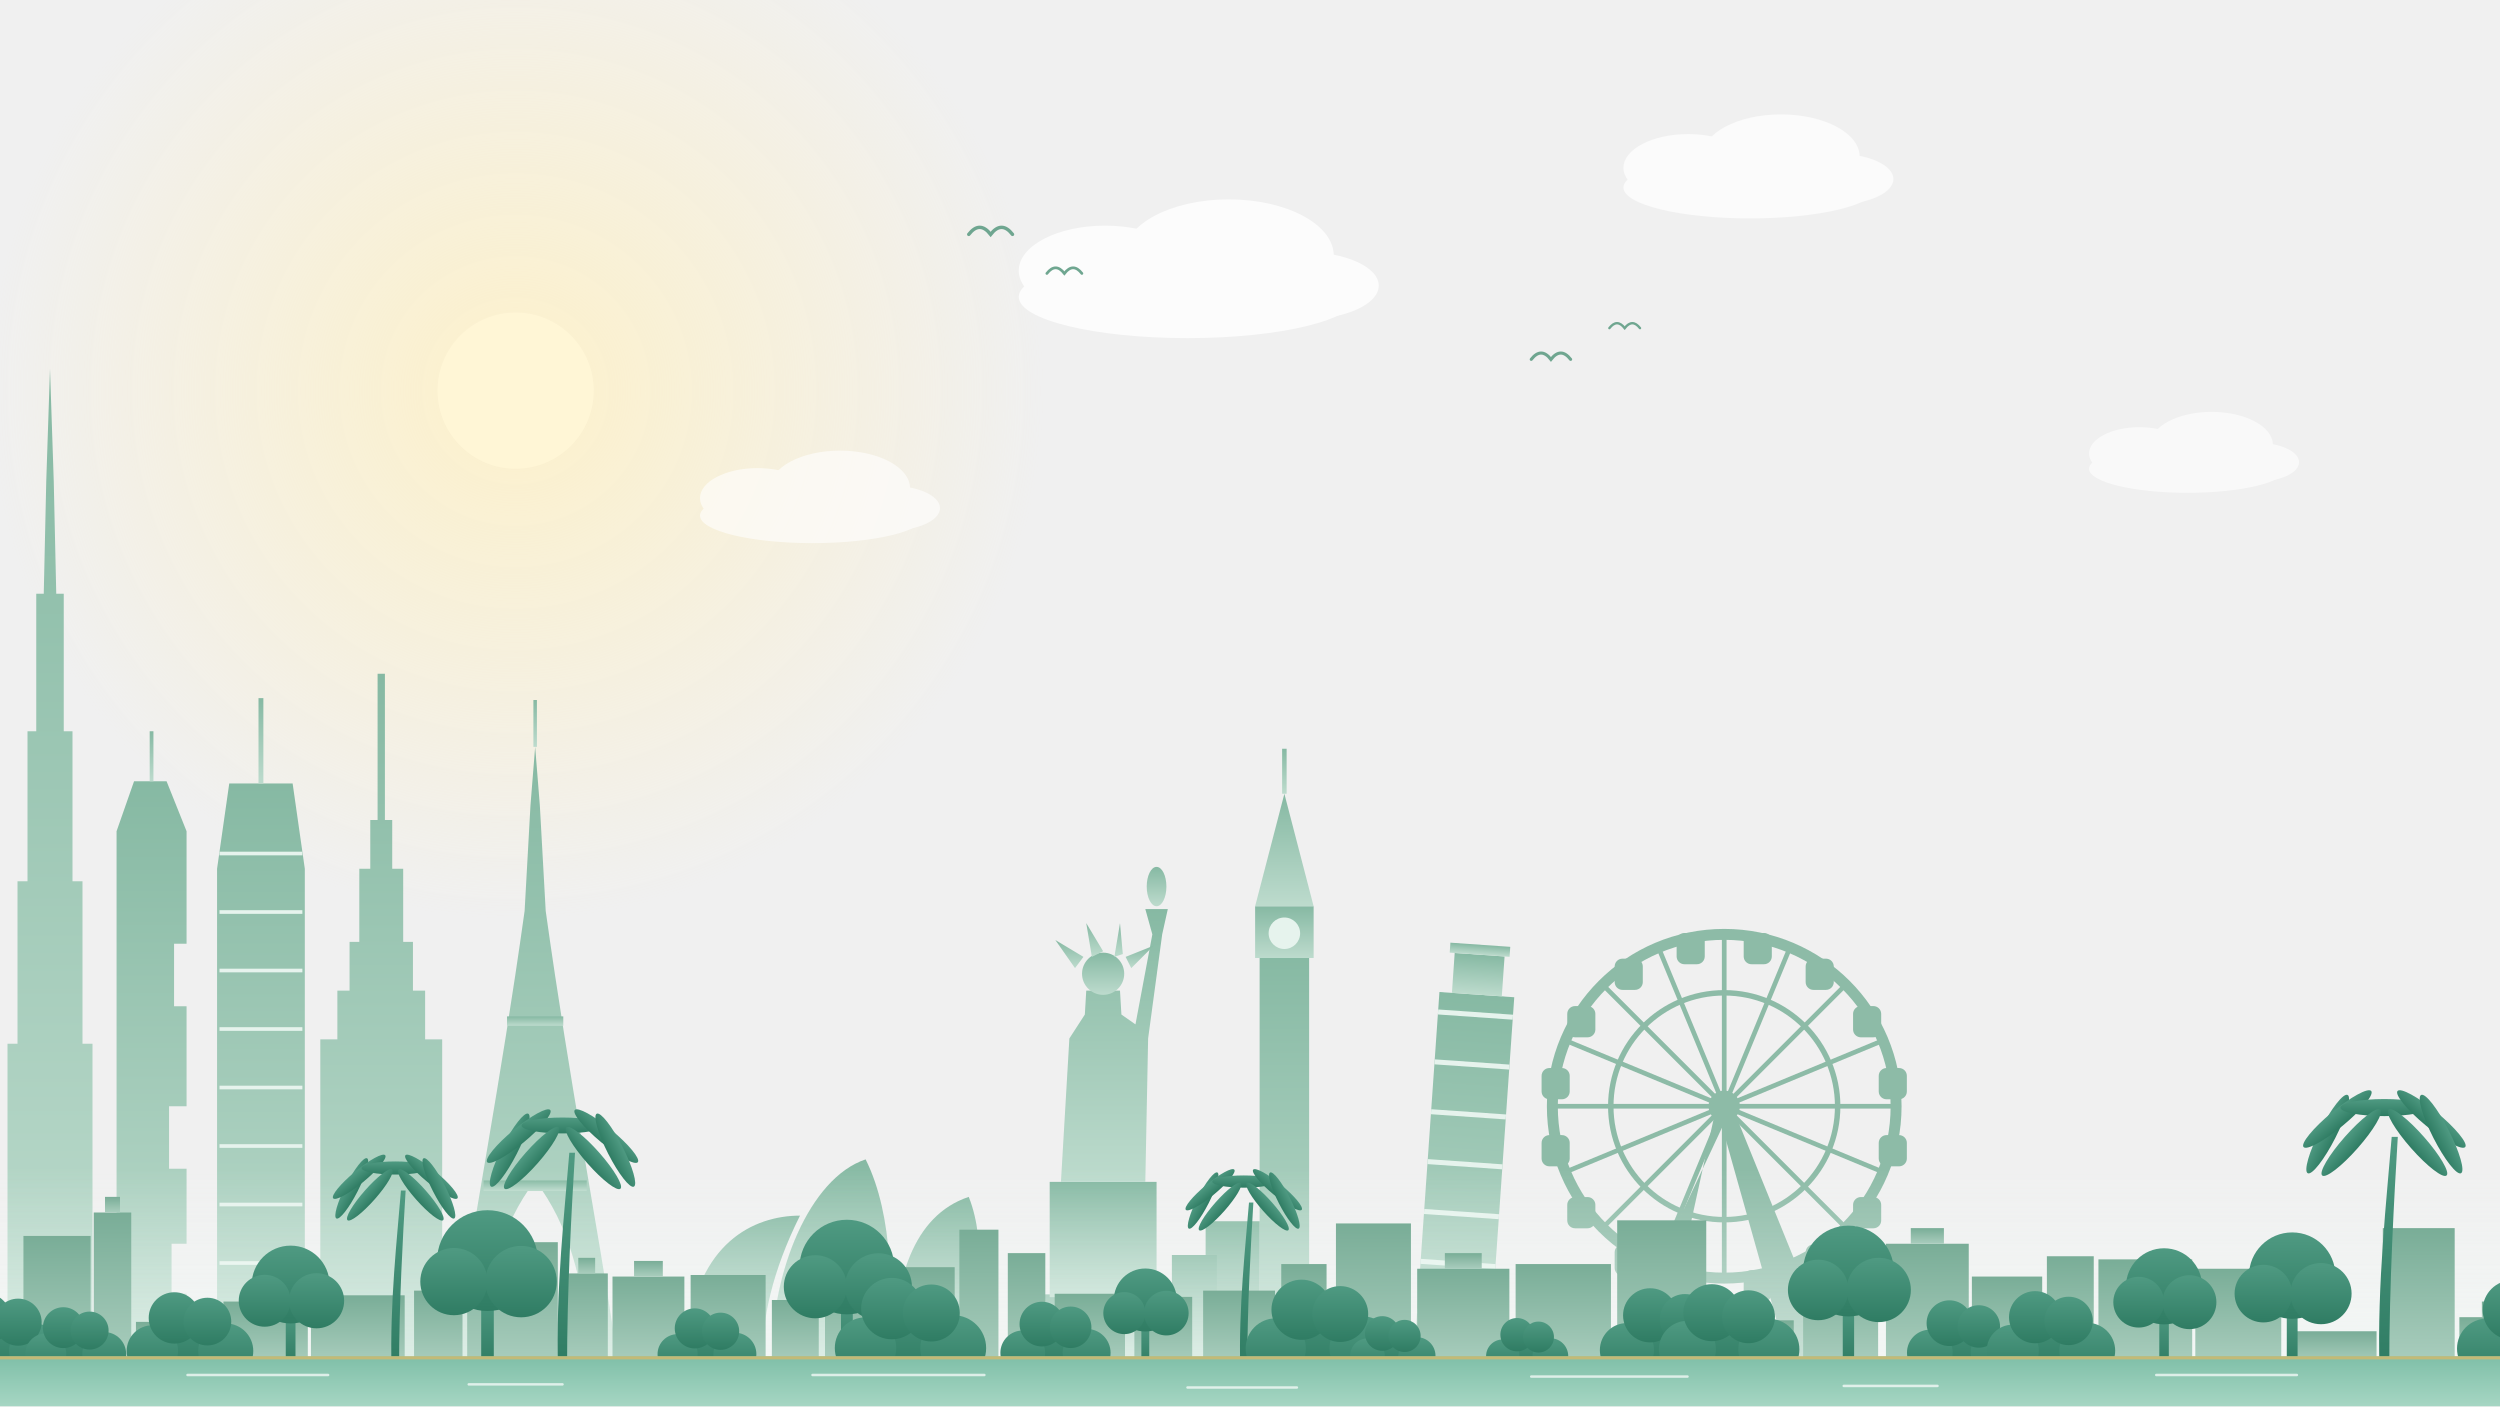
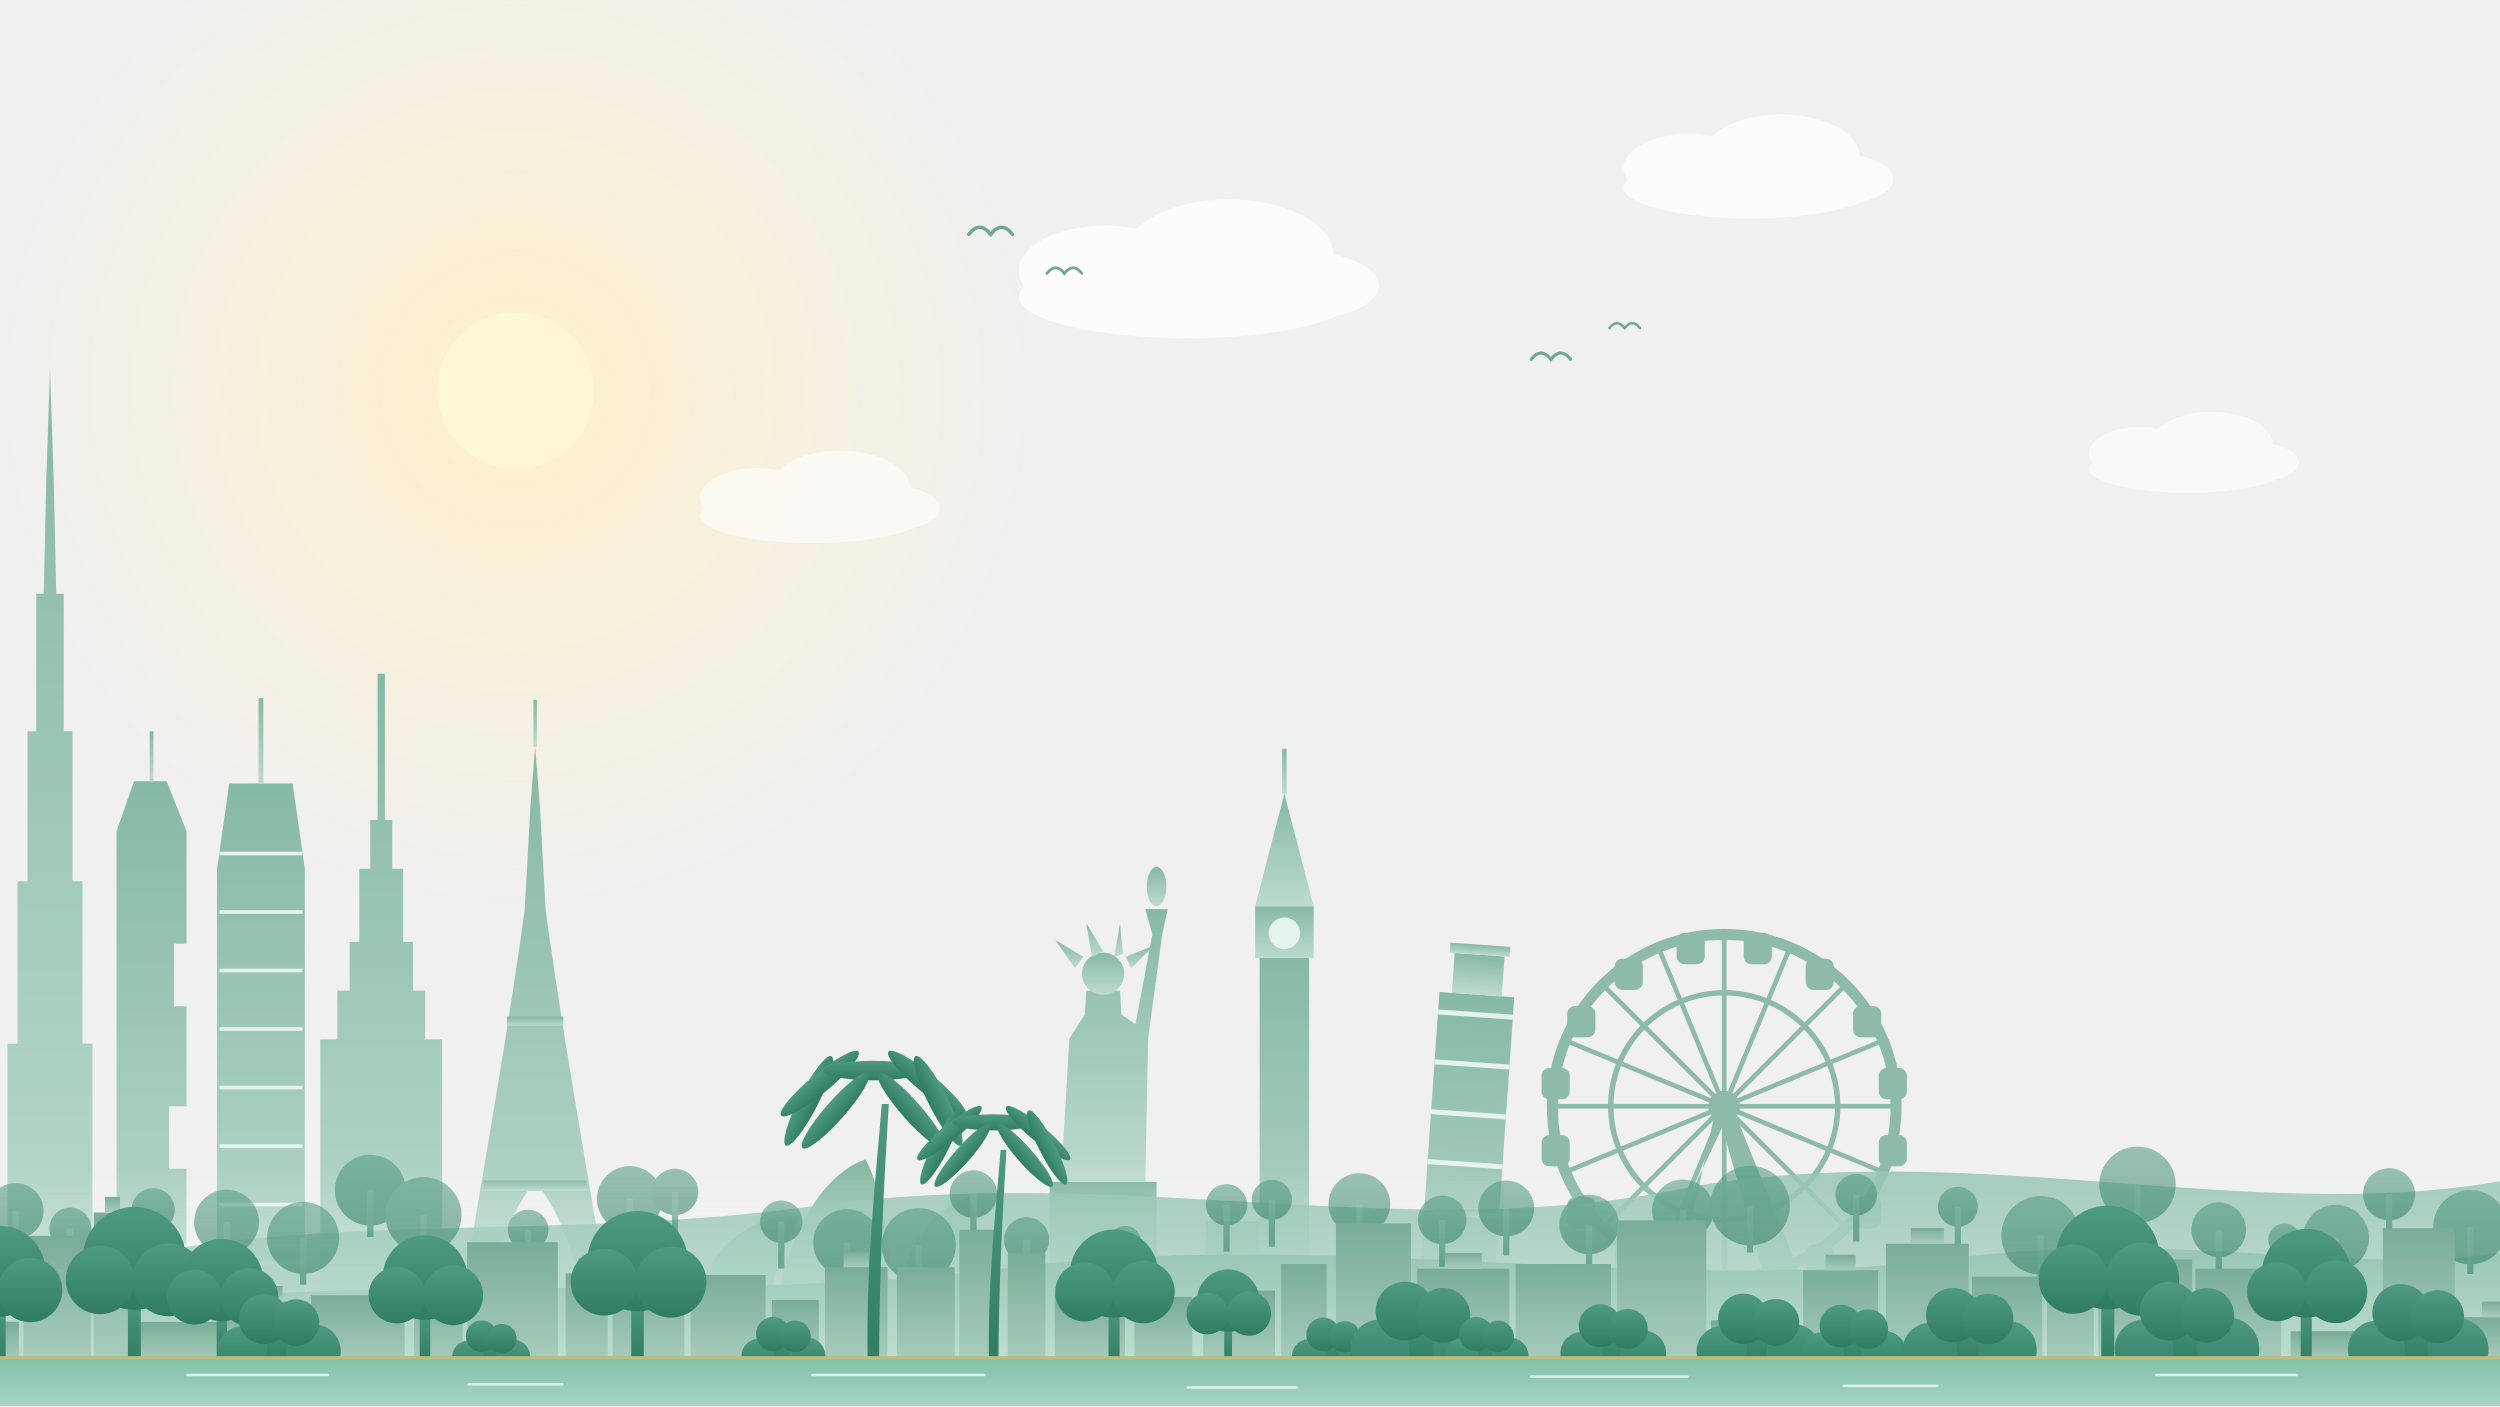
<svg xmlns="http://www.w3.org/2000/svg" width="1600" height="900" viewBox="0 0 1600 900">
  <defs>
    <radialGradient id="glow">
      <stop offset="0" stop-color="#fff1c4" stop-opacity=".85" />
      <stop offset="1" stop-color="#fff1c4" stop-opacity="0" />
    </radialGradient>
    <linearGradient id="gl" x1="0" y1="0" x2="0" y2="1">
      <stop offset="0" stop-color="#86b9a3" />
      <stop offset="1" stop-color="#bddbcd" />
    </linearGradient>
    <linearGradient id="mist" x1="0" y1="0" x2="0" y2="1">
      <stop offset="0" stop-color="#f4fbf8" stop-opacity="0" />
      <stop offset="1" stop-color="#f4fbf8" stop-opacity=".6" />
    </linearGradient>
    <linearGradient id="sea" x1="0" y1="0" x2="0" y2="1">
      <stop offset="0" stop-color="#7fbfa8" />
      <stop offset="1" stop-color="#a6d6c3" />
+     </linearGradient>
+     <linearGradient id="hl" x1="0" y1="0" x2="0" y2="1">
+       <stop offset="0" stop-color="#98c6b3" />
+       <stop offset="1" stop-color="#bfdfd0" />
    </linearGradient>
    <linearGradient id="lr" x1="0" y1="0" x2="0" y2="1">
      <stop offset="0" stop-color="#79ad97" />
      <stop offset="1" stop-color="#a9cdbd" />
    </linearGradient>
    <linearGradient id="gr" x1="0" y1="0" x2="0" y2="1">
      <stop offset="0" stop-color="#4f9a82" />
      <stop offset="1" stop-color="#2f7c63" />
    </linearGradient>
    <pattern id="win" width="12" height="16" patternUnits="userSpaceOnUse">
      <rect x="3" y="4" width="4" height="6" fill="#f2c25a" opacity=".55" />
    </pattern>
    <style>.lm{fill:url(#gl)}.lw{fill:url(#win)}.lmw{fill:none;stroke:#8dbba7}.lmw line,.lmw circle{stroke:#8dbba7;fill:none}.lmw .lmf{fill:#8dbba7;stroke:none}.lmh{fill:#e6f3ed}</style>
  </defs>
  <circle cx="330" cy="250" r="340" fill="url(#glow)" />
  <circle cx="330" cy="250" r="50" fill="#fff6d6" />
  <g transform="translate(760,190) scale(1.2)" fill="#ffffff" opacity="0.8">
    <ellipse cx="0" cy="0" rx="90" ry="22" />
    <ellipse cx="-44" cy="-14" rx="46" ry="24" />
    <ellipse cx="22" cy="-22" rx="56" ry="30" />
    <ellipse cx="62" cy="-6" rx="40" ry="18" />
  </g>
  <g transform="translate(1120,120) scale(0.9)" fill="#ffffff" opacity="0.7">
    <ellipse cx="0" cy="0" rx="90" ry="22" />
    <ellipse cx="-44" cy="-14" rx="46" ry="24" />
    <ellipse cx="22" cy="-22" rx="56" ry="30" />
    <ellipse cx="62" cy="-6" rx="40" ry="18" />
  </g>
  <g transform="translate(520,330) scale(0.8)" fill="#ffffff" opacity="0.6">
    <ellipse cx="0" cy="0" rx="90" ry="22" />
    <ellipse cx="-44" cy="-14" rx="46" ry="24" />
    <ellipse cx="22" cy="-22" rx="56" ry="30" />
    <ellipse cx="62" cy="-6" rx="40" ry="18" />
  </g>
  <g transform="translate(1400,300) scale(0.7)" fill="#ffffff" opacity="0.6">
    <ellipse cx="0" cy="0" rx="90" ry="22" />
    <ellipse cx="-44" cy="-14" rx="46" ry="24" />
    <ellipse cx="22" cy="-22" rx="56" ry="30" />
    <ellipse cx="62" cy="-6" rx="40" ry="18" />
  </g>
  <path transform="translate(620,150) scale(1)" d="M0 0 q7 -9 14 0 q7 -9 14 0" fill="none" stroke="#6fa690" stroke-width="2.2" stroke-linecap="round" />
  <path transform="translate(670,175) scale(0.8)" d="M0 0 q7 -9 14 0 q7 -9 14 0" fill="none" stroke="#6fa690" stroke-width="2.2" stroke-linecap="round" />
  <path transform="translate(980,230) scale(0.9)" d="M0 0 q7 -9 14 0 q7 -9 14 0" fill="none" stroke="#6fa690" stroke-width="2.2" stroke-linecap="round" />
  <path transform="translate(1030,210) scale(0.7)" d="M0 0 q7 -9 14 0 q7 -9 14 0" fill="none" stroke="#6fa690" stroke-width="2.2" stroke-linecap="round" />
  <g class="lm" transform="translate(32,868) scale(0.8)">
    <path d="M-34 0 L-34 -250 L-26 -250 L-26 -380 L-18 -380 L-18 -500 L-11 -500 L-11 -610 L-5 -610 L-3 -700 L0 -790 L3 -700 L5 -610 L11 -610 L11 -500 L18 -500 L18 -380 L26 -380 L26 -250 L34 -250 L34 0Z" />
  </g>
  <g class="lm" transform="translate(97,868) scale(0.8)">
    <path d="M-28 0 V-420 L-14 -460 H12 L28 -420 V-330 L18 -330 V-280 L28 -280 V-200 L14 -200 V-150 L28 -150 V-90 L16 -90 V-50 L28 -50 V0Z" />
    <rect x="-1.5" y="-500" width="3" height="40" />
  </g>
  <g class="lm" transform="translate(167,868) scale(0.78)">
    <path d="M-36 0 V-400 L-26 -470 H26 L36 -400 V0Z" />
    <rect x="-2" y="-540" width="4" height="70" />
    <rect class="lmh" x="-34" y="-30" width="68" height="3" />
    <rect class="lmh" x="-34" y="-78" width="68" height="3" />
    <rect class="lmh" x="-34" y="-126" width="68" height="3" />
    <rect class="lmh" x="-34" y="-174" width="68" height="3" />
    <rect class="lmh" x="-34" y="-222" width="68" height="3" />
    <rect class="lmh" x="-34" y="-270" width="68" height="3" />
    <rect class="lmh" x="-34" y="-318" width="68" height="3" />
    <rect class="lmh" x="-34" y="-366" width="68" height="3" />
    <rect class="lmh" x="-34" y="-414" width="68" height="3" />
  </g>
  <g class="lm" transform="translate(244,868) scale(0.78)">
    <path d="M-50 0 V-260 H-36 V-300 H-26 V-340 H-18 V-400 H-9 V-440 H-3 V-560 H3 V-440 H9 V-400 H18 V-340 H26 V-300 H36 V-260 H50 V0Z" />
  </g>
  <g class="lm" transform="translate(342.5,868) scale(0.75)">
    <path d="M-70 0 C-52 -120 -30 -230 -9 -380 L-4 -470 L0 -520 L4 -470 L9 -380 C30 -230 52 -120 70 0 L50 0 C38 -70 30 -110 0 -150 C-30 -110 -38 -70 -50 0Z" />
    <rect x="-44" y="-150" width="88" height="9" />
    <rect x="-24" y="-290" width="48" height="8" />
    <rect x="-1.5" y="-560" width="3" height="40" />
  </g>
  <g class="lm" transform="translate(530,868) scale(0.6)">
    <path d="M-150 0 L-150 -20 C-140 -120 -80 -150 -30 -150 C-60 -90 -70 -40 -70 0Z" />
    <path d="M-60 0 C-60 -90 -20 -190 40 -210 C70 -150 70 -60 60 0Z" />
    <path d="M70 0 C70 -80 90 -150 150 -170 C170 -120 160 -50 150 0Z" />
    <path d="M-20 0 C-20 -60 -5 -100 20 -110 C30 -80 30 -30 25 0Z" opacity=".8" />
    <rect x="-170" y="0" width="340" height="8" />
  </g>
  <g class="lm" transform="translate(706,868) scale(0.9)">
    <rect x="-52" y="-44" width="104" height="44" />
    <rect x="-38" y="-124" width="76" height="82" />
    <path d="M-30 -124 L-24 -226 L-13 -243 L-12 -260 L12 -260 L13 -243 L23 -236 L35 -300 L30 -318 L46 -318 L42 -300 L32 -226 L30 -124Z" />
    <circle cx="0" cy="-272" r="15" />
    <polygon points="-20,-276 -34,-296 -14,-284" />
    <polygon points="-8,-284 -12,-308 0,-288" />
    <polygon points="8,-284 12,-308 14,-286" />
    <polygon points="20,-276 36,-292 16,-284" />
    <ellipse cx="38" cy="-334" rx="7" ry="14" />
  </g>
  <g class="lm" transform="translate(822,868) scale(0.72)">
    <rect x="-22" y="-360" width="44" height="360" />
    <rect x="-26" y="-400" width="52" height="46" />
    <polygon points="-26,-400 26,-400 0,-500" />
    <rect x="-2" y="-540" width="4" height="40" />
    <circle class="lmh" cx="0" cy="-376" r="14" />
    <rect x="-70" y="-120" width="48" height="120" />
    <rect x="-100" y="-90" width="40" height="90" />
  </g>
  <g class="lm" transform="translate(929,868) scale(0.8)">
    <g transform="rotate(4)">
      <rect x="-30" y="-290" width="60" height="290" />
      <rect x="-20" y="-322" width="40" height="32" />
      <rect x="-24" y="-330" width="48" height="8" />
      <rect class="lmh" x="-30" y="-36" width="60" height="4" />
      <rect class="lmh" x="-30" y="-76" width="60" height="4" />
      <rect class="lmh" x="-30" y="-116" width="60" height="4" />
      <rect class="lmh" x="-30" y="-156" width="60" height="4" />
      <rect class="lmh" x="-30" y="-196" width="60" height="4" />
      <rect class="lmh" x="-30" y="-236" width="60" height="4" />
      <rect class="lmh" x="-30" y="-276" width="60" height="4" />
    </g>
  </g>
  <g class="lm lmw">
    <circle cx="1103.5" cy="708" r="110" fill="none" stroke-width="7" />
    <circle cx="1103.5" cy="708" r="72.6" fill="none" stroke-width="3.5" />
    <line x1="1103.5" y1="708" x2="1213.5" y2="708" stroke-width="3" />
    <line x1="1103.5" y1="708" x2="1205.127" y2="750.095" stroke-width="3" />
    <line x1="1103.5" y1="708" x2="1181.282" y2="785.782" stroke-width="3" />
    <line x1="1103.5" y1="708" x2="1145.595" y2="809.627" stroke-width="3" />
    <line x1="1103.5" y1="708" x2="1103.5" y2="818" stroke-width="3" />
    <line x1="1103.5" y1="708" x2="1061.405" y2="809.627" stroke-width="3" />
    <line x1="1103.5" y1="708" x2="1025.718" y2="785.782" stroke-width="3" />
    <line x1="1103.5" y1="708" x2="1001.873" y2="750.095" stroke-width="3" />
    <line x1="1103.5" y1="708" x2="993.5" y2="708" stroke-width="3" />
    <line x1="1103.5" y1="708" x2="1001.873" y2="665.905" stroke-width="3" />
    <line x1="1103.5" y1="708" x2="1025.718" y2="630.218" stroke-width="3" />
    <line x1="1103.5" y1="708" x2="1061.405" y2="606.373" stroke-width="3" />
    <line x1="1103.5" y1="708" x2="1103.5" y2="598" stroke-width="3" />
    <line x1="1103.5" y1="708" x2="1145.595" y2="606.373" stroke-width="3" />
    <line x1="1103.5" y1="708" x2="1181.282" y2="630.218" stroke-width="3" />
    <line x1="1103.5" y1="708" x2="1205.127" y2="665.905" stroke-width="3" />
    <rect class="lmf" x="1202.386" y="726.46" width="18" height="20" rx="5" />
    <rect class="lmf" x="1185.962" y="766.113" width="18" height="20" rx="5" />
    <rect class="lmf" x="1155.613" y="796.462" width="18" height="20" rx="5" />
    <rect class="lmf" x="1115.96" y="812.886" width="18" height="20" rx="5" />
    <rect class="lmf" x="1073.04" y="812.886" width="18" height="20" rx="5" />
    <rect class="lmf" x="1033.387" y="796.462" width="18" height="20" rx="5" />
    <rect class="lmf" x="1003.038" y="766.113" width="18" height="20" rx="5" />
    <rect class="lmf" x="986.614" y="726.46" width="18" height="20" rx="5" />
    <rect class="lmf" x="986.614" y="683.54" width="18" height="20" rx="5" />
    <rect class="lmf" x="1003.038" y="643.887" width="18" height="20" rx="5" />
    <rect class="lmf" x="1033.387" y="613.538" width="18" height="20" rx="5" />
    <rect class="lmf" x="1073.04" y="597.114" width="18" height="20" rx="5" />
    <rect class="lmf" x="1115.96" y="597.114" width="18" height="20" rx="5" />
    <rect class="lmf" x="1155.613" y="613.538" width="18" height="20" rx="5" />
    <rect class="lmf" x="1185.962" y="643.887" width="18" height="20" rx="5" />
    <rect class="lmf" x="1202.386" y="683.54" width="18" height="20" rx="5" />
    <circle class="lmf" cx="1103.5" cy="708" r="10" />
    <polygon class="lmf" points="1098.5,708 1108.5,708 1173.5,868 1143.5,868" />
    <polygon class="lmf" points="1098.5,708 1108.5,708 1033.5,868 1063.5,868" />
  </g>
  <rect x="0" y="748" width="1600" height="124" fill="url(#mist)" />
+   <path fill="url(#hl)" d="M0 828 C160 768 330 798 520 772 C720 744 900 798 1080 760 C1260 728 1440 784 1600 756 V872 H0Z" opacity=".85" />
+   <path fill="url(#hl)" d="M0 846 C220 808 420 838 640 812 C860 784 1060 832 1260 804 C1400 788 1500 816 1600 802 V872 H0Z" />
+   <g fill="url(#gr)" opacity=".55">
+     <circle cx="10" cy="775.059" r="17.872" />
+     <rect x="8" y="775.059" width="4" height="30" />
+     <circle cx="45" cy="786.265" r="13.406" />
+     <rect x="43" y="786.265" width="4" height="30" />
+     <circle cx="98" cy="774.292" r="13.848" />
+     <rect x="96" y="774.292" width="4" height="30" />
+     <circle cx="145" cy="782.143" r="20.748" />
+     <rect x="143" y="782.143" width="4" height="30" />
+     <circle cx="194" cy="792.242" r="23.055" />
+     <rect x="192" y="792.242" width="4" height="30" />
+     <circle cx="237" cy="761.722" r="22.703" />
+     <rect x="235" y="761.722" width="4" height="30" />
+     <circle cx="271" cy="777.706" r="24.348" />
+     <rect x="269" y="777.706" width="4" height="30" />
+     <circle cx="338" cy="787.174" r="13.022" />
+     <rect x="336" y="787.174" width="4" height="30" />
+     <circle cx="403" cy="767.225" r="20.93" />
+     <rect x="401" y="767.225" width="4" height="30" />
+     <circle cx="432" cy="762.815" r="14.812" />
+     <rect x="430" y="762.815" width="4" height="30" />
+     <circle cx="500" cy="781.894" r="13.543" />
+     <rect x="498" y="781.894" width="4" height="30" />
+     <circle cx="542" cy="795.326" r="21.515" />
+     <rect x="540" y="795.326" width="4" height="30" />
+     <circle cx="588" cy="796.874" r="23.718" />
+     <rect x="586" y="796.874" width="4" height="30" />
+     <circle cx="623" cy="764.209" r="15.208" />
+     <rect x="621" y="764.209" width="4" height="30" />
+     <circle cx="657" cy="793.419" r="14.444" />
+     <rect x="655" y="793.419" width="4" height="30" />
+     <circle cx="720" cy="794.909" r="10.341" />
+     <rect x="718" y="794.909" width="4" height="30" />
+     <circle cx="785" cy="771.092" r="13.216" />
+     <rect x="783" y="771.092" width="4" height="30" />
+     <circle cx="814" cy="767.844" r="12.825" />
+     <rect x="812" y="767.844" width="4" height="30" />
+     <circle cx="870" cy="770.615" r="19.746" />
+     <rect x="868" y="770.615" width="4" height="30" />
+     <circle cx="923" cy="780.754" r="15.51" />
+     <rect x="921" y="780.754" width="4" height="30" />
+     <circle cx="964" cy="773.404" r="17.878" />
+     <rect x="962" y="773.404" width="4" height="30" />
+     <circle cx="1017" cy="783.664" r="19.05" />
+     <rect x="1015" y="783.664" width="4" height="30" />
+     <circle cx="1077" cy="774.526" r="19.624" />
+     <rect x="1075" y="774.526" width="4" height="30" />
+     <circle cx="1120" cy="771.592" r="25.501" />
+     <rect x="1118" y="771.592" width="4" height="30" />
+     <circle cx="1188" cy="764.605" r="13.303" />
+     <rect x="1186" y="764.605" width="4" height="30" />
+     <circle cx="1253" cy="772.352" r="12.777" />
+     <rect x="1251" y="772.352" width="4" height="30" />
+     <circle cx="1306" cy="790.604" r="25.155" />
+     <rect x="1304" y="790.604" width="4" height="30" />
+     <circle cx="1368" cy="758.272" r="24.442" />
+     <rect x="1366" y="758.272" width="4" height="30" />
+     <circle cx="1420" cy="787.016" r="17.471" />
+     <rect x="1418" y="787.016" width="4" height="30" />
+     <circle cx="1462" cy="793.356" r="10.336" />
+     <rect x="1460" y="793.356" width="4" height="30" />
+     <circle cx="1495" cy="792.259" r="21.169" />
+     <rect x="1493" y="792.259" width="4" height="30" />
+     <circle cx="1529" cy="764.305" r="16.65" />
+     <rect x="1527" y="764.305" width="4" height="30" />
+     <circle cx="1581" cy="785.398" r="23.798" />
+     <rect x="1579" y="785.398" width="4" height="30" />
+   </g>
  <g fill="url(#lr)">
    <rect x="-10" y="846" width="22" height="26" />
    <rect x="15" y="791" width="43" height="81" />
    <rect x="60" y="776" width="24" height="96" />
    <rect x="67.2" y="766" width="9.6" height="10" />
    <rect x="87" y="846" width="52" height="26" />
    <rect x="143" y="833" width="54" height="39" />
    <rect x="159.2" y="823" width="21.6" height="10" />
    <rect x="199" y="829" width="60" height="43" />
    <rect x="265" y="826" width="31" height="46" />
    <rect x="274.3" y="816" width="12.4" height="10" />
    <rect x="299" y="795" width="58" height="77" />
    <rect x="362" y="815" width="27" height="57" />
    <rect x="370.1" y="805" width="10.8" height="10" />
    <rect x="392" y="817" width="46" height="55" />
    <rect x="405.8" y="807" width="18.4" height="10" />
    <rect x="442" y="816" width="48" height="56" />
    <rect x="494" y="832" width="30" height="40" />
    <rect x="528" y="811" width="40" height="61" />
    <rect x="540" y="801" width="16" height="10" />
    <rect x="574" y="811" width="37" height="61" />
    <rect x="614" y="787" width="25" height="85" />
    <rect x="645" y="802" width="24" height="70" />
    <rect x="675" y="828" width="45" height="44" />
    <rect x="726" y="830" width="37" height="42" />
    <rect x="770" y="826" width="46" height="46" />
    <rect x="820" y="809" width="29" height="63" />
    <rect x="855" y="783" width="48" height="89" />
    <rect x="907" y="812" width="59" height="60" />
    <rect x="924.7" y="802" width="23.6" height="10" />
    <rect x="970" y="809" width="61" height="63" />
    <rect x="1035" y="781" width="57" height="91" />
    <rect x="1095" y="845" width="53" height="27" />
    <rect x="1154" y="813" width="48" height="59" />
    <rect x="1168.4" y="803" width="19.2" height="10" />
    <rect x="1207" y="796" width="53" height="76" />
    <rect x="1222.9" y="786" width="21.2" height="10" />
    <rect x="1262" y="817" width="45" height="55" />
    <rect x="1310" y="804" width="30" height="68" />
    <rect x="1343" y="806" width="60" height="66" />
    <rect x="1405" y="812" width="55" height="60" />
    <rect x="1466" y="852" width="55" height="20" />
    <rect x="1525" y="786" width="46" height="86" />
    <rect x="1574" y="843" width="48" height="29" />
    <rect x="1588.4" y="833" width="19.2" height="10" />
  </g>
  <g fill="url(#gr)">
-     <g transform="translate(0,874) scale(1.158818)">
-       <circle cx="0" cy="-16" r="18" />
-       <circle cx="-20" cy="-8" r="14" />
-       <circle cx="20" cy="-8" r="15" />
-       <circle cx="-8" cy="-26" r="14" />
-       <circle cx="10" cy="-24" r="13" />
-     </g>
-     <g transform="translate(48,874) scale(0.9346935)">
-       <circle cx="0" cy="-16" r="18" />
-       <circle cx="-20" cy="-8" r="14" />
-       <circle cx="20" cy="-8" r="15" />
-       <circle cx="-8" cy="-26" r="14" />
-       <circle cx="10" cy="-24" r="13" />
-     </g>
-     <g transform="translate(121,874) scale(1.174159)">
-       <circle cx="0" cy="-16" r="18" />
-       <circle cx="-20" cy="-8" r="14" />
-       <circle cx="20" cy="-8" r="15" />
-       <circle cx="-8" cy="-26" r="14" />
-       <circle cx="10" cy="-24" r="13" />
-     </g>
-     <g transform="translate(186,874) scale(1.037848)">
-       <rect x="-3" y="-34" width="6" height="34" />
-       <circle cx="0" cy="-50" r="24" />
-       <circle cx="-16" cy="-40" r="16" />
-       <circle cx="16" cy="-40" r="17" />
-     </g>
-     <g transform="translate(253,876) scale(0.6003829)">
+     <g transform="translate(0,874) scale(1.208895)">
+       <rect x="-3" y="-34" width="6" height="34" />
+       <circle cx="0" cy="-50" r="24" />
+       <circle cx="-16" cy="-40" r="16" />
+       <circle cx="16" cy="-40" r="17" />
+     </g>
+     <g transform="translate(86,874) scale(1.372666)">
+       <rect x="-3" y="-34" width="6" height="34" />
+       <circle cx="0" cy="-50" r="24" />
+       <circle cx="-16" cy="-40" r="16" />
+       <circle cx="16" cy="-40" r="17" />
+     </g>
+     <g transform="translate(142,874) scale(1.096091)">
+       <rect x="-3" y="-34" width="6" height="34" />
+       <circle cx="0" cy="-50" r="24" />
+       <circle cx="-16" cy="-40" r="16" />
+       <circle cx="16" cy="-40" r="17" />
+     </g>
+     <g transform="translate(178,874) scale(1.14567)">
+       <circle cx="0" cy="-16" r="18" />
+       <circle cx="-20" cy="-8" r="14" />
+       <circle cx="20" cy="-8" r="15" />
+       <circle cx="-8" cy="-26" r="14" />
+       <circle cx="10" cy="-24" r="13" />
+     </g>
+     <g transform="translate(272,874) scale(1.127082)">
+       <rect x="-3" y="-34" width="6" height="34" />
+       <circle cx="0" cy="-50" r="24" />
+       <circle cx="-16" cy="-40" r="16" />
+       <circle cx="16" cy="-40" r="17" />
+     </g>
+     <g transform="translate(314,874) scale(0.7217992)">
+       <circle cx="0" cy="-16" r="18" />
+       <circle cx="-20" cy="-8" r="14" />
+       <circle cx="20" cy="-8" r="15" />
+       <circle cx="-8" cy="-26" r="14" />
+       <circle cx="10" cy="-24" r="13" />
+     </g>
+     <g transform="translate(408,874) scale(1.336703)">
+       <rect x="-3" y="-34" width="6" height="34" />
+       <circle cx="0" cy="-50" r="24" />
+       <circle cx="-16" cy="-40" r="16" />
+       <circle cx="16" cy="-40" r="17" />
+     </g>
+     <g transform="translate(501,874) scale(0.7779372)">
+       <circle cx="0" cy="-16" r="18" />
+       <circle cx="-20" cy="-8" r="14" />
+       <circle cx="20" cy="-8" r="15" />
+       <circle cx="-8" cy="-26" r="14" />
+       <circle cx="10" cy="-24" r="13" />
+     </g>
+     <g transform="translate(559,876) scale(0.8917886)">
      <path d="M-4 0 C-6 -70 2 -140 6 -190 L11 -190 C8 -140 4 -70 4 0Z" />
      <ellipse cx="-42" cy="-195" rx="36" ry="7" transform="rotate(-63 -42 -190)" />
      <ellipse cx="-26.4" cy="-209" rx="36" ry="7" transform="rotate(-39.6 -26.4 -190)" />
      <ellipse cx="0" cy="-214" rx="36" ry="7" transform="rotate(0 0 -190)" />
      <ellipse cx="26.4" cy="-209" rx="36" ry="7" transform="rotate(39.6 26.4 -190)" />
      <ellipse cx="42" cy="-195" rx="36" ry="7" transform="rotate(63 42 -190)" />
      <ellipse cx="-32.4" cy="-183" rx="36" ry="7" transform="rotate(-48.6 -32.4 -190)" />
      <ellipse cx="32.4" cy="-183" rx="36" ry="7" transform="rotate(48.6 32.4 -190)" />
    </g>
-     <g transform="translate(312,874) scale(1.344173)">
-       <rect x="-3" y="-34" width="6" height="34" />
-       <circle cx="0" cy="-50" r="24" />
-       <circle cx="-16" cy="-40" r="16" />
-       <circle cx="16" cy="-40" r="17" />
-     </g>
-     <g transform="translate(360,876) scale(0.7275703)">
+     <g transform="translate(636,876) scale(0.7368531)">
      <path d="M-4 0 C-6 -70 2 -140 6 -190 L11 -190 C8 -140 4 -70 4 0Z" />
      <ellipse cx="-42" cy="-195" rx="36" ry="7" transform="rotate(-63 -42 -190)" />
      <ellipse cx="-26.4" cy="-209" rx="36" ry="7" transform="rotate(-39.6 -26.4 -190)" />
      <ellipse cx="0" cy="-214" rx="36" ry="7" transform="rotate(0 0 -190)" />
      <ellipse cx="26.4" cy="-209" rx="36" ry="7" transform="rotate(39.6 26.4 -190)" />
      <ellipse cx="42" cy="-195" rx="36" ry="7" transform="rotate(63 42 -190)" />
      <ellipse cx="-32.4" cy="-183" rx="36" ry="7" transform="rotate(-48.6 -32.4 -190)" />
      <ellipse cx="32.4" cy="-183" rx="36" ry="7" transform="rotate(48.6 32.4 -190)" />
    </g>
-     <g transform="translate(452,874) scale(0.9165238)">
-       <circle cx="0" cy="-16" r="18" />
-       <circle cx="-20" cy="-8" r="14" />
-       <circle cx="20" cy="-8" r="15" />
-       <circle cx="-8" cy="-26" r="14" />
-       <circle cx="10" cy="-24" r="13" />
-     </g>
-     <g transform="translate(542,874) scale(1.261632)">
-       <rect x="-3" y="-34" width="6" height="34" />
-       <circle cx="0" cy="-50" r="24" />
-       <circle cx="-16" cy="-40" r="16" />
-       <circle cx="16" cy="-40" r="17" />
-     </g>
-     <g transform="translate(582,874) scale(1.403704)">
-       <circle cx="0" cy="-16" r="18" />
-       <circle cx="-20" cy="-8" r="14" />
-       <circle cx="20" cy="-8" r="15" />
-       <circle cx="-8" cy="-26" r="14" />
-       <circle cx="10" cy="-24" r="13" />
-     </g>
-     <g transform="translate(675,874) scale(1.022122)">
-       <circle cx="0" cy="-16" r="18" />
-       <circle cx="-20" cy="-8" r="14" />
-       <circle cx="20" cy="-8" r="15" />
-       <circle cx="-8" cy="-26" r="14" />
-       <circle cx="10" cy="-24" r="13" />
-     </g>
-     <g transform="translate(733,874) scale(0.8401067)">
-       <rect x="-3" y="-34" width="6" height="34" />
-       <circle cx="0" cy="-50" r="24" />
-       <circle cx="-16" cy="-40" r="16" />
-       <circle cx="16" cy="-40" r="17" />
-     </g>
-     <g transform="translate(796,876) scale(0.5598543)">
-       <path d="M-4 0 C-6 -70 2 -140 6 -190 L11 -190 C8 -140 4 -70 4 0Z" />
-       <ellipse cx="-42" cy="-195" rx="36" ry="7" transform="rotate(-63 -42 -190)" />
-       <ellipse cx="-26.4" cy="-209" rx="36" ry="7" transform="rotate(-39.6 -26.4 -190)" />
-       <ellipse cx="0" cy="-214" rx="36" ry="7" transform="rotate(0 0 -190)" />
-       <ellipse cx="26.4" cy="-209" rx="36" ry="7" transform="rotate(39.6 26.4 -190)" />
-       <ellipse cx="42" cy="-195" rx="36" ry="7" transform="rotate(63 42 -190)" />
-       <ellipse cx="-32.4" cy="-183" rx="36" ry="7" transform="rotate(-48.6 -32.4 -190)" />
-       <ellipse cx="32.4" cy="-183" rx="36" ry="7" transform="rotate(48.6 32.4 -190)" />
-     </g>
-     <g transform="translate(844,874) scale(1.375823)">
-       <circle cx="0" cy="-16" r="18" />
-       <circle cx="-20" cy="-8" r="14" />
-       <circle cx="20" cy="-8" r="15" />
-       <circle cx="-8" cy="-26" r="14" />
-       <circle cx="10" cy="-24" r="13" />
-     </g>
-     <g transform="translate(891,874) scale(0.7916206)">
-       <circle cx="0" cy="-16" r="18" />
-       <circle cx="-20" cy="-8" r="14" />
-       <circle cx="20" cy="-8" r="15" />
-       <circle cx="-8" cy="-26" r="14" />
-       <circle cx="10" cy="-24" r="13" />
-     </g>
-     <g transform="translate(977,874) scale(0.7618258)">
-       <circle cx="0" cy="-16" r="18" />
-       <circle cx="-20" cy="-8" r="14" />
-       <circle cx="20" cy="-8" r="15" />
-       <circle cx="-8" cy="-26" r="14" />
-       <circle cx="10" cy="-24" r="13" />
-     </g>
-     <g transform="translate(1066,874) scale(1.23816)">
-       <circle cx="0" cy="-16" r="18" />
-       <circle cx="-20" cy="-8" r="14" />
-       <circle cx="20" cy="-8" r="15" />
-       <circle cx="-8" cy="-26" r="14" />
-       <circle cx="10" cy="-24" r="13" />
-     </g>
-     <g transform="translate(1106,874) scale(1.303115)">
-       <circle cx="0" cy="-16" r="18" />
-       <circle cx="-20" cy="-8" r="14" />
-       <circle cx="20" cy="-8" r="15" />
-       <circle cx="-8" cy="-26" r="14" />
-       <circle cx="10" cy="-24" r="13" />
-     </g>
-     <g transform="translate(1183,874) scale(1.210779)">
-       <rect x="-3" y="-34" width="6" height="34" />
-       <circle cx="0" cy="-50" r="24" />
-       <circle cx="-16" cy="-40" r="16" />
-       <circle cx="16" cy="-40" r="17" />
-     </g>
-     <g transform="translate(1256,874) scale(1.04492)">
-       <circle cx="0" cy="-16" r="18" />
-       <circle cx="-20" cy="-8" r="14" />
-       <circle cx="20" cy="-8" r="15" />
-       <circle cx="-8" cy="-26" r="14" />
-       <circle cx="10" cy="-24" r="13" />
-     </g>
-     <g transform="translate(1312,874) scale(1.19192)">
-       <circle cx="0" cy="-16" r="18" />
-       <circle cx="-20" cy="-8" r="14" />
-       <circle cx="20" cy="-8" r="15" />
-       <circle cx="-8" cy="-26" r="14" />
-       <circle cx="10" cy="-24" r="13" />
-     </g>
-     <g transform="translate(1385,874) scale(1.015045)">
-       <rect x="-3" y="-34" width="6" height="34" />
-       <circle cx="0" cy="-50" r="24" />
-       <circle cx="-16" cy="-40" r="16" />
-       <circle cx="16" cy="-40" r="17" />
-     </g>
-     <g transform="translate(1467,874) scale(1.152117)">
-       <rect x="-3" y="-34" width="6" height="34" />
-       <circle cx="0" cy="-50" r="24" />
-       <circle cx="-16" cy="-40" r="16" />
-       <circle cx="16" cy="-40" r="17" />
-     </g>
-     <g transform="translate(1526,876) scale(0.7810693)">
-       <path d="M-4 0 C-6 -70 2 -140 6 -190 L11 -190 C8 -140 4 -70 4 0Z" />
-       <ellipse cx="-42" cy="-195" rx="36" ry="7" transform="rotate(-63 -42 -190)" />
-       <ellipse cx="-26.4" cy="-209" rx="36" ry="7" transform="rotate(-39.6 -26.4 -190)" />
-       <ellipse cx="0" cy="-214" rx="36" ry="7" transform="rotate(0 0 -190)" />
-       <ellipse cx="26.4" cy="-209" rx="36" ry="7" transform="rotate(39.6 26.4 -190)" />
-       <ellipse cx="42" cy="-195" rx="36" ry="7" transform="rotate(63 42 -190)" />
-       <ellipse cx="-32.4" cy="-183" rx="36" ry="7" transform="rotate(-48.6 -32.4 -190)" />
-       <ellipse cx="32.4" cy="-183" rx="36" ry="7" transform="rotate(48.6 32.4 -190)" />
-     </g>
-     <g transform="translate(1619,874) scale(1.367906)">
+     <g transform="translate(713,874) scale(1.177651)">
+       <rect x="-3" y="-34" width="6" height="34" />
+       <circle cx="0" cy="-50" r="24" />
+       <circle cx="-16" cy="-40" r="16" />
+       <circle cx="16" cy="-40" r="17" />
+     </g>
+     <g transform="translate(786,874) scale(0.8321122)">
+       <rect x="-3" y="-34" width="6" height="34" />
+       <circle cx="0" cy="-50" r="24" />
+       <circle cx="-16" cy="-40" r="16" />
+       <circle cx="16" cy="-40" r="17" />
+     </g>
+     <g transform="translate(853,874) scale(0.7683689)">
+       <circle cx="0" cy="-16" r="18" />
+       <circle cx="-20" cy="-8" r="14" />
+       <circle cx="20" cy="-8" r="15" />
+       <circle cx="-8" cy="-26" r="14" />
+       <circle cx="10" cy="-24" r="13" />
+     </g>
+     <g transform="translate(910,874) scale(1.344069)">
+       <circle cx="0" cy="-16" r="18" />
+       <circle cx="-20" cy="-8" r="14" />
+       <circle cx="20" cy="-8" r="15" />
+       <circle cx="-8" cy="-26" r="14" />
+       <circle cx="10" cy="-24" r="13" />
+     </g>
+     <g transform="translate(951,874) scale(0.7770035)">
+       <circle cx="0" cy="-16" r="18" />
+       <circle cx="-20" cy="-8" r="14" />
+       <circle cx="20" cy="-8" r="15" />
+       <circle cx="-8" cy="-26" r="14" />
+       <circle cx="10" cy="-24" r="13" />
+     </g>
+     <g transform="translate(1032,874) scale(0.9806424)">
+       <circle cx="0" cy="-16" r="18" />
+       <circle cx="-20" cy="-8" r="14" />
+       <circle cx="20" cy="-8" r="15" />
+       <circle cx="-8" cy="-26" r="14" />
+       <circle cx="10" cy="-24" r="13" />
+     </g>
+     <g transform="translate(1125,874) scale(1.152545)">
+       <circle cx="0" cy="-16" r="18" />
+       <circle cx="-20" cy="-8" r="14" />
+       <circle cx="20" cy="-8" r="15" />
+       <circle cx="-8" cy="-26" r="14" />
+       <circle cx="10" cy="-24" r="13" />
+     </g>
+     <g transform="translate(1186,874) scale(0.9739635)">
+       <circle cx="0" cy="-16" r="18" />
+       <circle cx="-20" cy="-8" r="14" />
+       <circle cx="20" cy="-8" r="15" />
+       <circle cx="-8" cy="-26" r="14" />
+       <circle cx="10" cy="-24" r="13" />
+     </g>
+     <g transform="translate(1260,874) scale(1.243197)">
+       <circle cx="0" cy="-16" r="18" />
+       <circle cx="-20" cy="-8" r="14" />
+       <circle cx="20" cy="-8" r="15" />
+       <circle cx="-8" cy="-26" r="14" />
+       <circle cx="10" cy="-24" r="13" />
+     </g>
+     <g transform="translate(1349,874) scale(1.383337)">
+       <rect x="-3" y="-34" width="6" height="34" />
+       <circle cx="0" cy="-50" r="24" />
+       <circle cx="-16" cy="-40" r="16" />
+       <circle cx="16" cy="-40" r="17" />
+     </g>
+     <g transform="translate(1399,874) scale(1.341384)">
+       <circle cx="0" cy="-16" r="18" />
+       <circle cx="-20" cy="-8" r="14" />
+       <circle cx="20" cy="-8" r="15" />
+       <circle cx="-8" cy="-26" r="14" />
+       <circle cx="10" cy="-24" r="13" />
+     </g>
+     <g transform="translate(1476,874) scale(1.182719)">
+       <rect x="-3" y="-34" width="6" height="34" />
+       <circle cx="0" cy="-50" r="24" />
+       <circle cx="-16" cy="-40" r="16" />
+       <circle cx="16" cy="-40" r="17" />
+     </g>
+     <g transform="translate(1547,874) scale(1.304112)">
      <circle cx="0" cy="-16" r="18" />
      <circle cx="-20" cy="-8" r="14" />
      <circle cx="20" cy="-8" r="15" />
      <circle cx="-8" cy="-26" r="14" />
      <circle cx="10" cy="-24" r="13" />
    </g>
  </g>
  <rect x="0" y="868" width="1600" height="32" fill="url(#sea)" />
  <g stroke="#ffffff" stroke-width="1.6" stroke-linecap="round" opacity=".7">
    <line x1="120" y1="880" x2="210" y2="880" />
    <line x1="300" y1="886" x2="360" y2="886" />
    <line x1="520" y1="880" x2="630" y2="880" />
    <line x1="760" y1="888" x2="830" y2="888" />
    <line x1="980" y1="881" x2="1080" y2="881" />
    <line x1="1180" y1="887" x2="1240" y2="887" />
    <line x1="1380" y1="880" x2="1470" y2="880" />
  </g>
  <rect x="0" y="868" width="1600" height="2" fill="#e0b862" opacity=".7" />
</svg>
